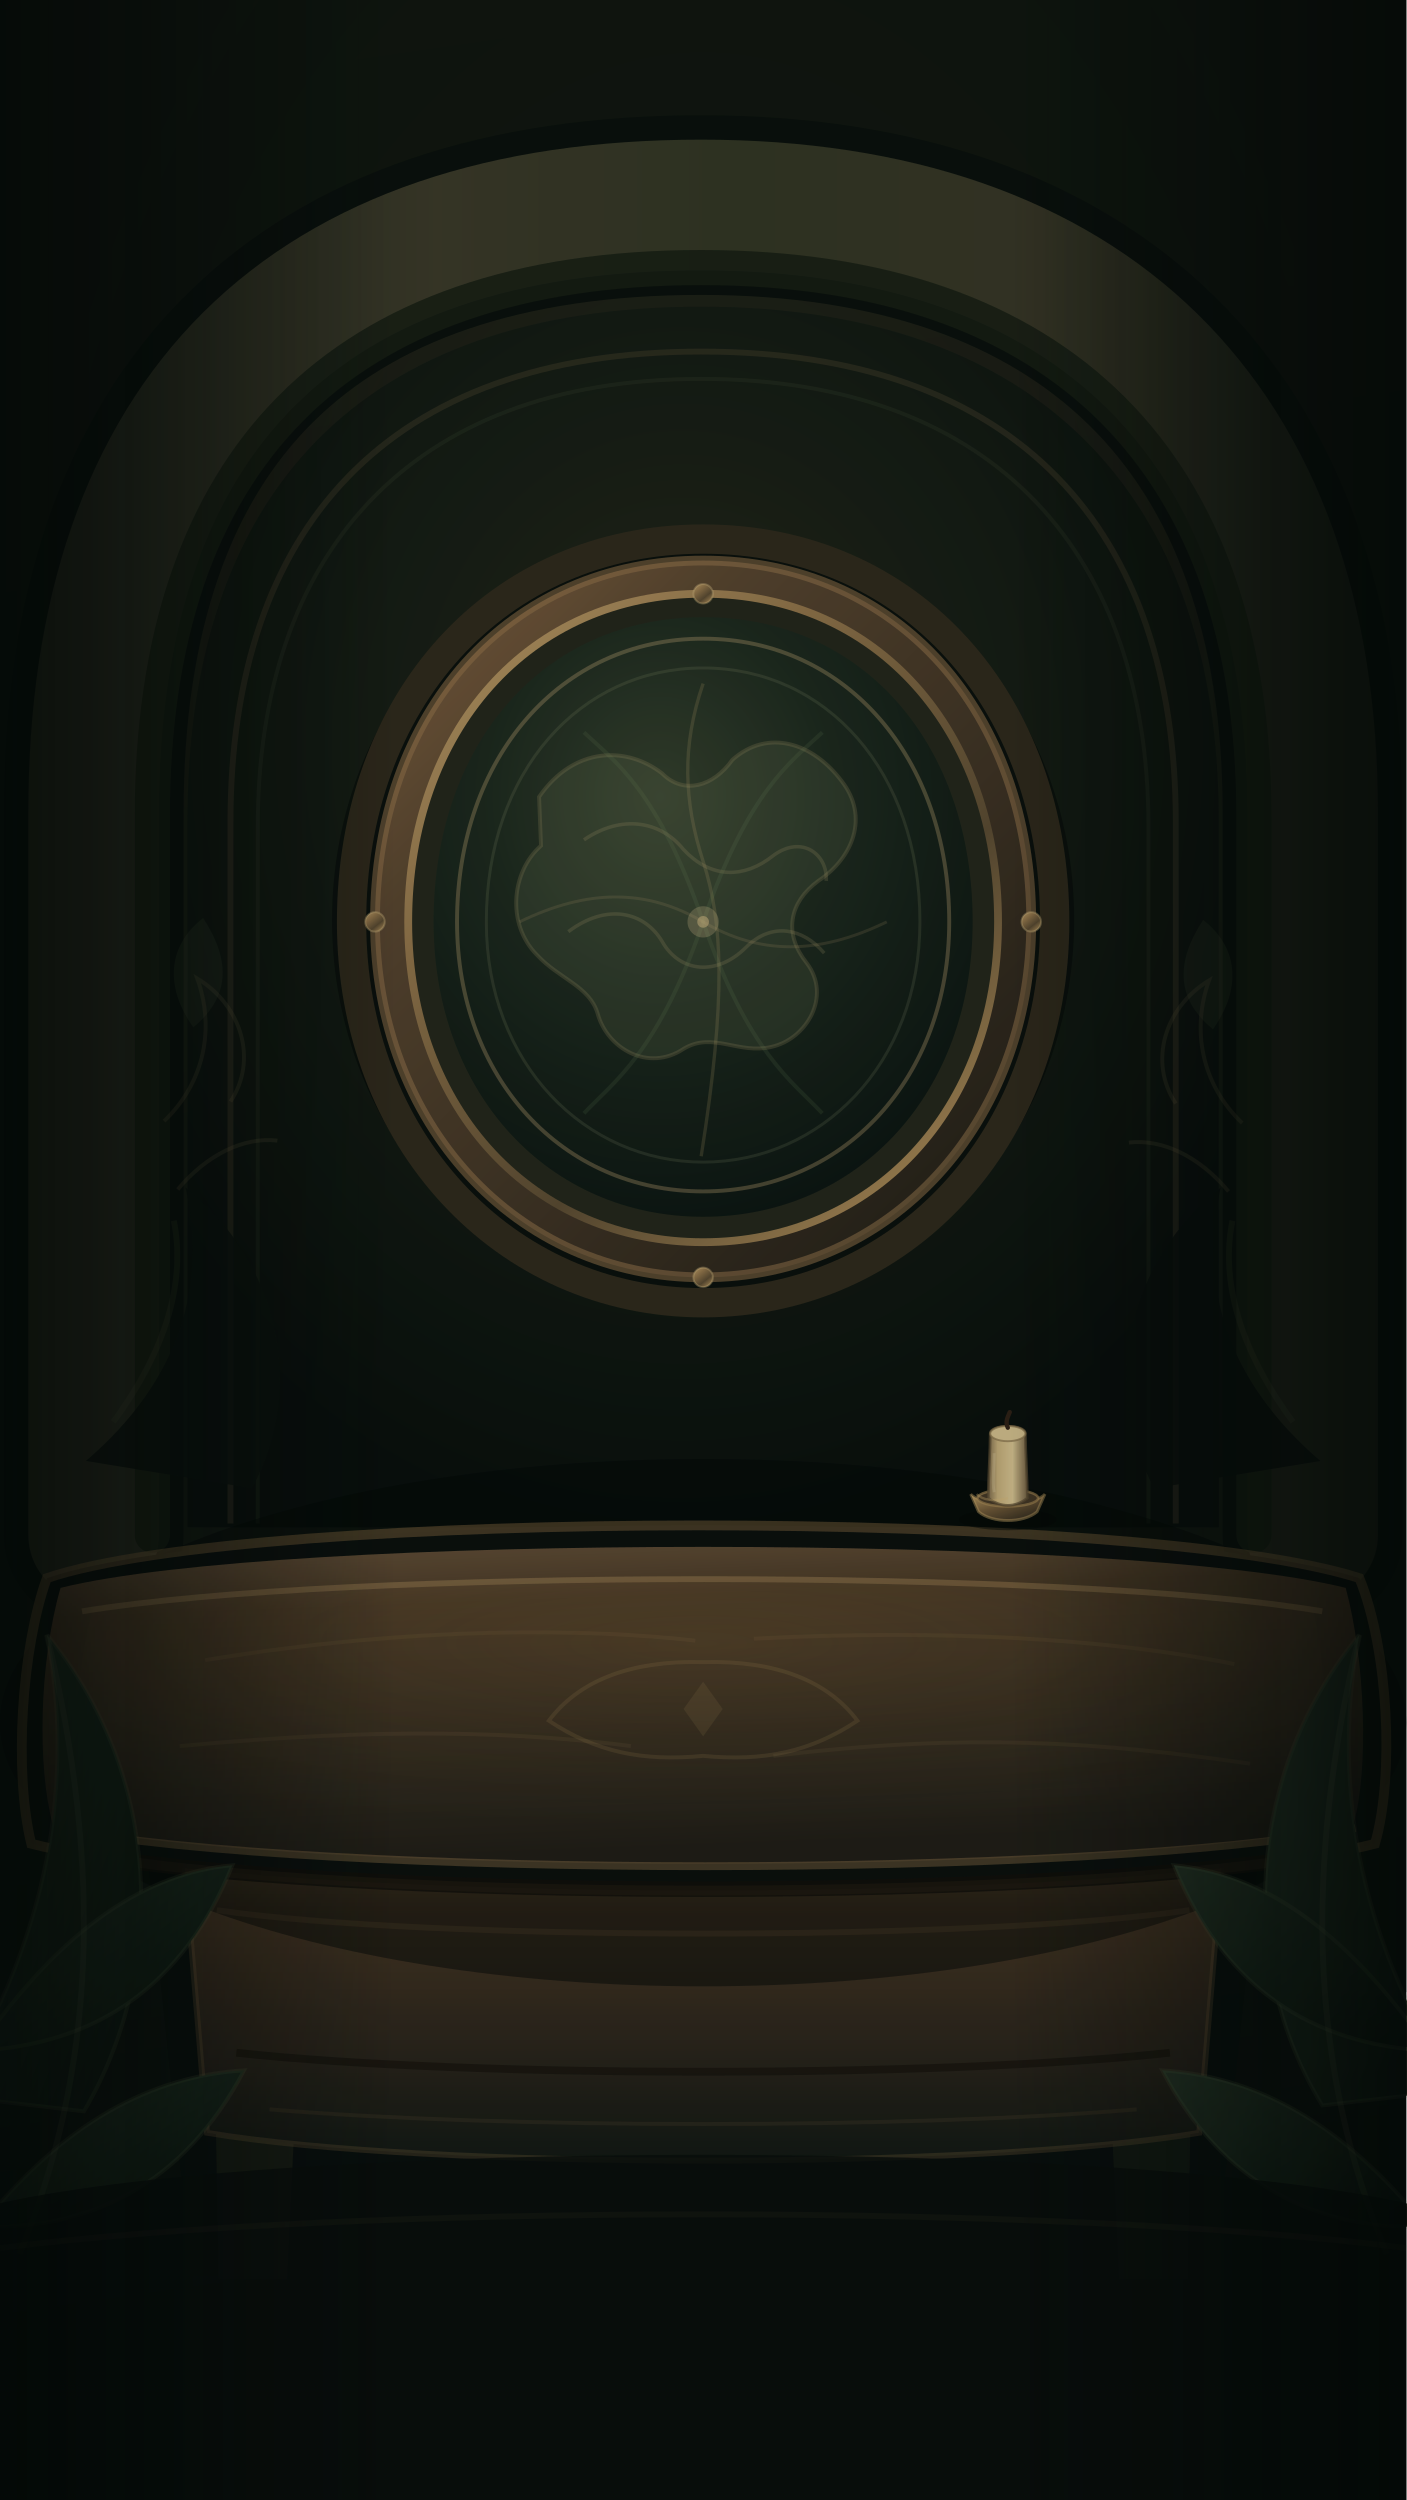
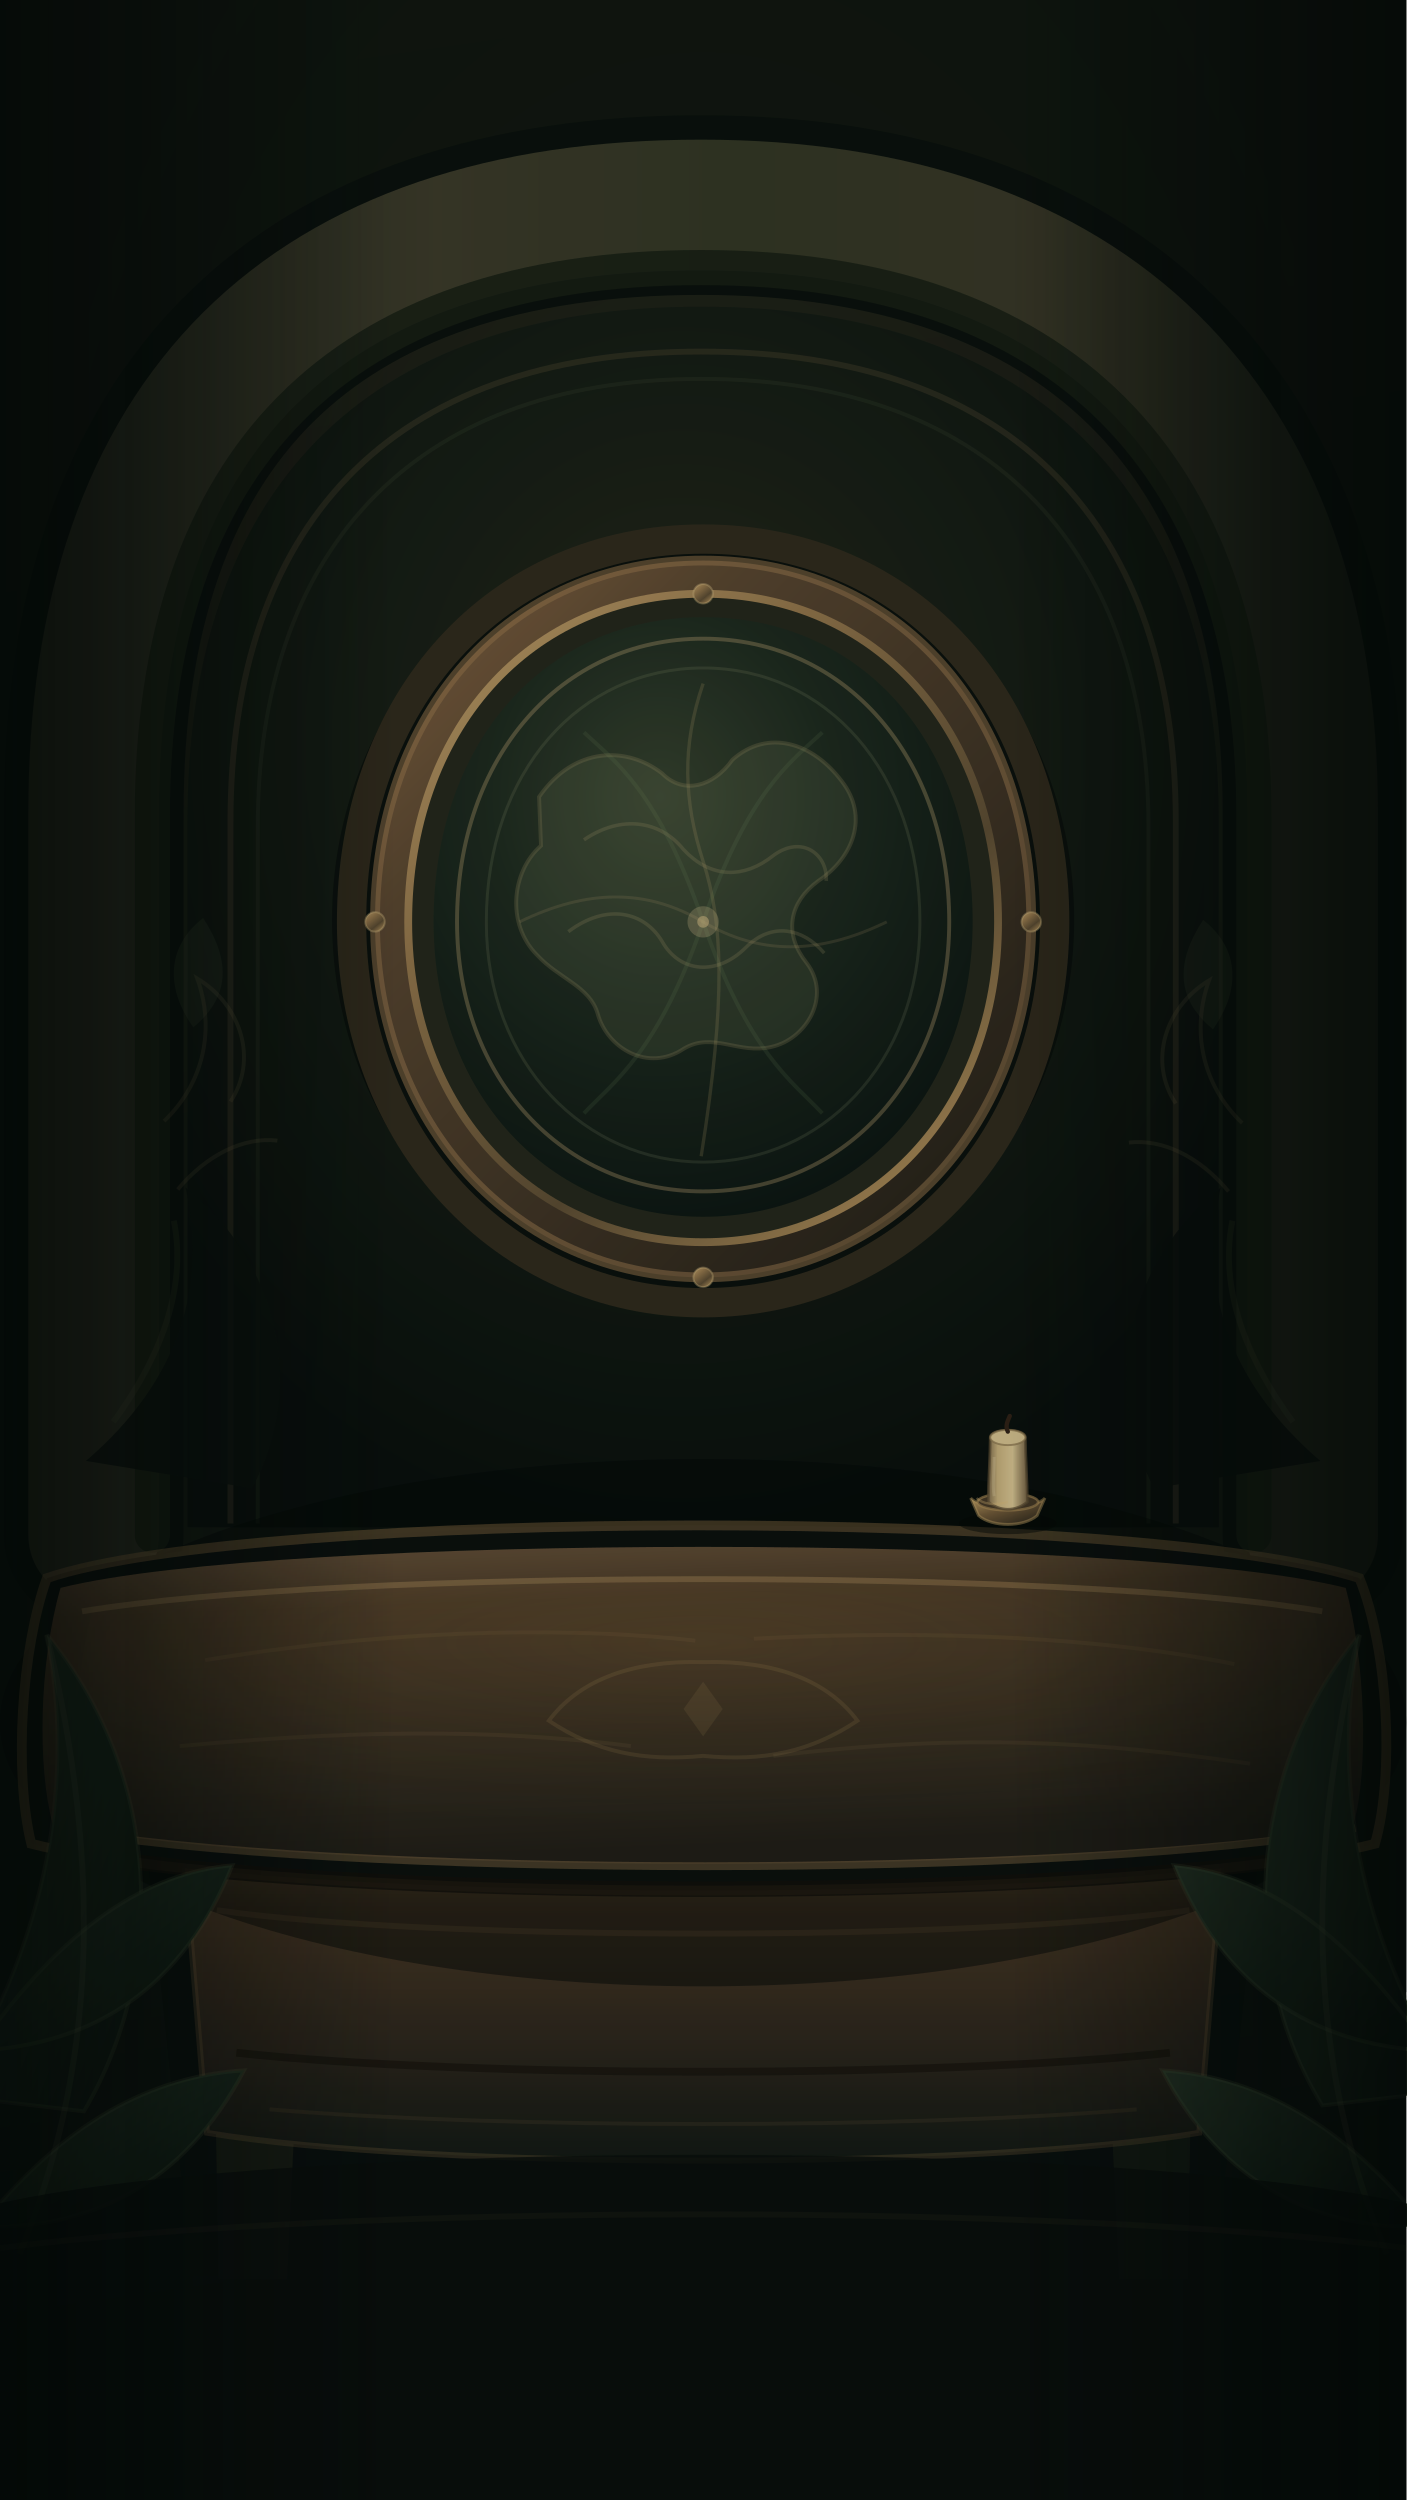
<svg xmlns="http://www.w3.org/2000/svg" width="720" height="1280" viewBox="0 0 720 1280">
  <defs>
    <linearGradient id="sanctuary" x1="0" y1="0" x2="0.08" y2="1">
      <stop offset="0" stop-color="#1b1b13" />
      <stop offset="0.38" stop-color="#171a13" />
      <stop offset="0.72" stop-color="#101711" />
      <stop offset="1" stop-color="#090f0c" />
    </linearGradient>
    <radialGradient id="warmAtmosphere" cx="50%" cy="39%" r="57%">
      <stop offset="0" stop-color="#85704b" stop-opacity="0.16" />
      <stop offset="0.48" stop-color="#5a6540" stop-opacity="0.075" />
      <stop offset="1" stop-color="#0b120d" stop-opacity="0" />
    </radialGradient>
    <radialGradient id="archRecess" cx="48%" cy="36%" r="66%">
      <stop offset="0" stop-color="#25281b" />
      <stop offset="0.54" stop-color="#141b13" />
      <stop offset="1" stop-color="#090f0c" />
    </radialGradient>
    <linearGradient id="archStone" x1="0" y1="0" x2="1" y2="0">
      <stop offset="0" stop-color="#37392a" />
      <stop offset="0.28" stop-color="#57513a" />
      <stop offset="0.52" stop-color="#494b32" />
      <stop offset="0.78" stop-color="#514b35" />
      <stop offset="1" stop-color="#282d21" />
    </linearGradient>
    <linearGradient id="carvedWood" x1="0" y1="0" x2="0.9" y2="1">
      <stop offset="0" stop-color="#856441" />
      <stop offset="0.28" stop-color="#58452f" />
      <stop offset="0.68" stop-color="#3b3022" />
      <stop offset="1" stop-color="#211e16" />
    </linearGradient>
    <linearGradient id="brass" x1="0" y1="0" x2="0.8" y2="1">
      <stop offset="0" stop-color="#c1a06a" />
      <stop offset="0.34" stop-color="#91744a" />
      <stop offset="0.7" stop-color="#5b4b32" />
      <stop offset="1" stop-color="#ad8c58" />
    </linearGradient>
    <radialGradient id="atlasInterior" cx="42%" cy="30%" r="74%">
      <stop offset="0" stop-color="#35402d" />
      <stop offset="0.45" stop-color="#1d291e" />
      <stop offset="1" stop-color="#0c1511" />
    </radialGradient>
    <linearGradient id="tabletop" x1="0" y1="0" x2="0.15" y2="1">
      <stop offset="0" stop-color="#655039" />
      <stop offset="0.22" stop-color="#493925" />
      <stop offset="0.72" stop-color="#30291d" />
      <stop offset="1" stop-color="#211e17" />
    </linearGradient>
    <linearGradient id="tableFront" x1="0" y1="0" x2="0" y2="1">
      <stop offset="0" stop-color="#6b5134" />
      <stop offset="0.18" stop-color="#463523" />
      <stop offset="0.65" stop-color="#2a241b" />
      <stop offset="1" stop-color="#121813" />
    </linearGradient>
    <radialGradient id="tableWarmth" cx="50%" cy="26%" r="72%">
      <stop offset="0" stop-color="#c18d4d" stop-opacity="0.12" />
      <stop offset="0.58" stop-color="#9c7041" stop-opacity="0.045" />
      <stop offset="1" stop-color="#9c7041" stop-opacity="0" />
    </radialGradient>
    <linearGradient id="leaf" x1="0" y1="0" x2="1" y2="1">
      <stop offset="0" stop-color="#273627" />
      <stop offset="0.55" stop-color="#17251a" />
      <stop offset="1" stop-color="#0b140e" />
    </linearGradient>
    <radialGradient id="sconceGlow">
      <stop offset="0" stop-color="#e2ad63" stop-opacity="0.28" />
      <stop offset="0.38" stop-color="#c48b4e" stop-opacity="0.12" />
      <stop offset="1" stop-color="#bd8146" stop-opacity="0" />
    </radialGradient>
    <linearGradient id="vignette" x1="0" y1="0" x2="1" y2="0">
      <stop offset="0" stop-color="#030705" stop-opacity="0.72" />
      <stop offset="0.28" stop-color="#030705" stop-opacity="0" />
      <stop offset="0.72" stop-color="#030705" stop-opacity="0" />
      <stop offset="1" stop-color="#030705" stop-opacity="0.72" />
    </linearGradient>
    <linearGradient id="candleWax" x1="0" y1="0" x2="1" y2="0">
      <stop offset="0" stop-color="#806d4d" />
      <stop offset="0.24" stop-color="#c5ae7a" />
      <stop offset="0.62" stop-color="#d7c391" />
      <stop offset="1" stop-color="#766345" />
    </linearGradient>
    <linearGradient id="candleBrass" x1="0" y1="0" x2="0.8" y2="1">
      <stop offset="0" stop-color="#b99a61" />
      <stop offset="0.48" stop-color="#6f5837" />
      <stop offset="1" stop-color="#30291d" />
    </linearGradient>
  </defs>
  <rect width="720" height="1280" fill="url(#sanctuary)" />
  <rect width="720" height="1280" fill="url(#warmAtmosphere)" />
  <path d="M0 0H720V1020L664 986V376C664 181 552 88 360 88C168 88 56 181 56 376V986L0 1020Z" fill="#0c130e" opacity="0.73" />
  <path d="M48 786V416C48 211 157 105 359 105C557 105 672 214 672 416V786" fill="none" stroke="#0a100c" stroke-width="92" stroke-linecap="round" />
  <path d="M48 786V416C48 211 157 105 359 105C557 105 672 214 672 416V786" fill="none" stroke="url(#archStone)" stroke-opacity="0.64" stroke-width="67" stroke-linecap="round" />
  <path d="M78 786V418C78 236 173 137 359 137C543 137 642 237 642 418V786" fill="none" stroke="#171e14" stroke-opacity="0.84" stroke-width="18" stroke-linecap="round" />
  <path d="M96 782V420C96 252 185 157 359 157C531 157 624 253 624 420V782" fill="url(#archRecess)" />
  <path d="M118 780V421C118 271 198 180 359 180C521 180 602 271 602 421V780" fill="none" stroke="#89734d" stroke-opacity="0.19" stroke-width="3" />
  <path d="M132 780V423C132 286 208 194 359 194C511 194 588 286 588 423V780" fill="none" stroke="#98a06d" stroke-opacity="0.075" stroke-width="2" />
  <g fill="none" stroke="#a18b5d" stroke-opacity="0.14" stroke-width="2">
    <path d="M84 574C105 554 110 526 101 501C124 515 132 543 118 564" />
    <path d="M636 575C615 555 610 527 619 502C596 516 588 544 602 565" />
    <path d="M91 609C106 591 125 582 142 584" />
    <path d="M629 610C614 592 595 583 578 585" />
  </g>
  <g fill="#69784e" fill-opacity="0.13">
    <path d="M99 526C84 505 86 484 104 470C119 493 117 511 99 526Z" />
    <path d="M621 527C636 506 634 485 616 471C601 494 603 512 621 527Z" />
  </g>
  <ellipse cx="360" cy="471" rx="190" ry="202" fill="#030705" opacity="0.55" />
  <path d="M360 276C466 276 540 359 540 472C540 583 462 667 360 667C258 667 180 583 180 472C180 359 254 276 360 276Z" fill="#0a100c" stroke="#302a1c" stroke-width="15" />
  <path d="M360 287C460 287 528 365 528 472C528 575 456 654 360 654C264 654 192 575 192 472C192 365 260 287 360 287Z" fill="url(#carvedWood)" stroke="#97764c" stroke-opacity="0.54" stroke-width="5" />
  <path d="M360 304C449 304 511 374 511 472C511 569 446 636 360 636C274 636 209 569 209 472C209 374 271 304 360 304Z" fill="#24271b" stroke="url(#brass)" stroke-width="4" />
  <path d="M360 316C442 316 498 381 498 472C498 560 439 623 360 623C281 623 222 560 222 472C222 381 278 316 360 316Z" fill="url(#atlasInterior)" />
  <path d="M360 327C433 327 486 388 486 472C486 552 432 610 360 610C288 610 234 552 234 472C234 388 287 327 360 327Z" fill="none" stroke="#cfb17a" stroke-opacity="0.32" stroke-width="2" />
  <path d="M360 342C423 342 471 395 471 472C471 545 420 595 360 595C300 595 249 545 249 472C249 395 297 342 360 342Z" fill="none" stroke="#a0a879" stroke-opacity="0.16" stroke-width="1.5" />
  <path d="M276 408C294 382 321 382 339 396C350 407 365 403 375 389C393 373 416 380 431 400C445 418 437 439 419 451C404 462 401 478 413 493C426 510 413 532 395 536C378 540 365 528 350 537C332 549 311 537 306 519C302 505 286 501 275 489C259 473 262 446 277 433Z" fill="#74815a" fill-opacity="0.20" stroke="#b09b69" stroke-opacity="0.22" stroke-width="2" />
  <path d="M299 430C318 417 338 420 350 435C364 450 381 450 396 438C411 427 424 438 423 451M291 477C311 462 330 467 339 482C348 498 367 500 382 485C395 472 411 475 422 488" fill="none" stroke="#c1aa77" stroke-opacity="0.19" stroke-width="1.8" />
  <path d="M360 350C349 382 350 410 360 441C370 472 372 510 359 592" fill="none" stroke="#c5a873" stroke-opacity="0.19" stroke-width="1.7" />
  <path d="M266 472C301 455 331 455 360 472C389 489 419 489 454 472" fill="none" stroke="#c5a873" stroke-opacity="0.16" stroke-width="1.5" />
  <path d="M299 375C315 390 337 405 360 472C383 539 406 554 421 570" fill="none" stroke="#7f9a69" stroke-opacity="0.13" stroke-width="2" />
  <path d="M421 375C405 390 383 405 360 472C337 539 314 554 299 570" fill="none" stroke="#7f9a69" stroke-opacity="0.13" stroke-width="2" />
  <g fill="url(#brass)" stroke="#d3ba83" stroke-opacity="0.36" stroke-width="1">
    <circle cx="360" cy="304" r="5" />
    <circle cx="528" cy="472" r="5" />
    <circle cx="360" cy="654" r="5" />
    <circle cx="192" cy="472" r="5" />
  </g>
  <g fill="#d2bd8c" fill-opacity="0.28">
    <circle cx="360" cy="472" r="8" />
    <circle cx="360" cy="472" r="3" fill="#e1c58a" fill-opacity="0.48" />
  </g>
  <path d="M44 748C93 706 106 657 95 608C143 646 157 711 129 762Z" fill="#0a120d" opacity="0.85" />
  <path d="M676 748C627 706 614 657 625 608C577 646 563 711 591 762Z" fill="#090f0c" opacity="0.86" />
  <path d="M58 728C86 690 95 655 89 625M662 728C634 690 625 655 631 625" fill="none" stroke="#64714a" stroke-opacity="0.13" stroke-width="3" />
  <path d="M75 946L645 946L622 1165L98 1165Z" fill="#090f0c" opacity="0.88" />
  <path d="M108 955L157 955L147 1167L112 1167Z" fill="#171c14" />
  <path d="M563 955L612 955L608 1167L573 1167Z" fill="#131a13" />
  <path d="M94 949C204 971 512 971 626 949L614 1092C501 1111 219 1111 106 1092Z" fill="url(#tableFront)" stroke="#886b43" stroke-opacity="0.26" stroke-width="3" />
  <path d="M111 978C220 994 500 994 609 978" fill="none" stroke="#b18c59" stroke-opacity="0.22" stroke-width="3" />
  <path d="M121 1051C240 1064 480 1064 599 1051" fill="none" stroke="#130f0a" stroke-opacity="0.56" stroke-width="4" />
  <path d="M138 1080C257 1090 463 1090 582 1080" fill="none" stroke="#a17b4b" stroke-opacity="0.11" stroke-width="2" />
  <ellipse cx="360" cy="882" rx="360" ry="135" fill="#020605" opacity="0.48" />
  <path d="M24 808C130 772 584 772 696 808C711 845 714 909 704 944C579 976 142 976 16 944C7 907 11 844 24 808Z" fill="#0b100d" stroke="#8c6b43" stroke-opacity="0.44" stroke-width="5" />
  <path d="M31 813C143 785 577 785 689 813C699 850 701 906 693 934C572 961 149 961 27 934C19 905 20 851 31 813Z" fill="url(#tabletop)" />
  <path d="M48 823C163 802 559 802 672 823C679 850 681 900 675 922C558 944 164 944 44 922C37 896 39 851 48 823Z" fill="url(#tableWarmth)" />
  <path d="M42 825C174 803 548 803 677 825" fill="none" stroke="#d2aa70" stroke-opacity="0.27" stroke-width="3" />
  <path d="M28 936C163 962 559 962 694 936" fill="none" stroke="#c49b62" stroke-opacity="0.30" stroke-width="4" />
  <path d="M29 947C166 974 553 974 691 947" fill="none" stroke="#120f0a" stroke-opacity="0.82" stroke-width="8" />
  <g fill="none" stroke="#d0a16a" stroke-opacity="0.075" stroke-width="2">
    <path d="M105 850C214 832 303 834 356 840" />
    <path d="M386 839C482 834 568 839 632 852" />
    <path d="M92 894C198 884 269 887 323 894" />
    <path d="M396 899C496 887 564 892 640 903" />
  </g>
  <path d="M360 851C398 850 424 861 439 881C415 897 391 902 360 899C329 902 305 897 281 881C296 861 322 850 360 851Z" fill="none" stroke="#c09a63" stroke-opacity="0.15" stroke-width="2" />
  <path d="M360 861L370 875L360 889L350 875Z" fill="#c6a36a" fill-opacity="0.12" />
-   <g id="workbench-candle" transform="translate(-54 -30)">
+   <g id="workbench-candle" transform="translate(-54 -28)">
    <ellipse cx="570" cy="808" rx="25" ry="5.5" fill="#030705" opacity="0.48" />
    <path d="M551 795C556 801 584 801 589 795L585 804C578 810 562 810 555 804Z" fill="url(#candleBrass)" stroke="#b99a61" stroke-opacity="0.48" stroke-width="1.5" />
    <ellipse cx="570" cy="797" rx="15.5" ry="4.3" fill="#443725" stroke="#a88a55" stroke-opacity="0.62" stroke-width="1.3" />
    <path d="M560 797C560 787 561 773 561 764C561 759 579 759 579 764C579 773 580 787 580 797C574 802 566 802 560 797Z" fill="url(#candleWax)" stroke="#5b4b32" stroke-opacity="0.72" stroke-width="1.4" />
    <ellipse cx="570" cy="764" rx="9" ry="3.9" fill="#d4c08e" stroke="#88734d" stroke-opacity="0.72" stroke-width="1" />
    <path d="M563 774C563 781 562 789 563 794" fill="none" stroke="#efe0b3" stroke-opacity="0.22" stroke-width="1.5" />
    <path d="M570 761C568.5 758 570 755.5 571 753" fill="none" stroke="#302116" stroke-width="2.2" stroke-linecap="round" />
    <path d="M570 797C563 799 557 798 554 795" fill="none" stroke="#d6b678" stroke-opacity="0.34" stroke-width="1.2" />
  </g>
  <g fill="url(#leaf)" stroke="#62704a" stroke-opacity="0.18" stroke-width="2">
    <path d="M-26 1073C20 1002 40 920 24 837C82 907 87 1006 43 1081Z" />
    <path d="M-12 1050C33 985 76 959 119 955C94 1017 49 1047 -12 1050Z" />
    <path d="M-10 1140C33 1086 78 1063 125 1060C94 1119 45 1142 -10 1140Z" />
    <path d="M746 1070C700 1001 680 919 696 837C638 907 633 1006 677 1078Z" />
    <path d="M732 1050C687 985 644 959 601 955C626 1017 671 1047 732 1050Z" />
    <path d="M730 1140C687 1086 642 1063 595 1060C626 1119 675 1142 730 1140Z" />
  </g>
  <g fill="none" stroke="#899366" stroke-opacity="0.12" stroke-width="3">
    <path d="M10 1154C49 1060 53 958 24 837" />
    <path d="M710 1154C671 1060 667 958 696 837" />
  </g>
  <path d="M0 1128C150 1095 570 1095 720 1128V1280H0Z" fill="#080e0b" opacity="0.82" />
  <path d="M0 1151C178 1128 542 1128 720 1151" fill="none" stroke="#766343" stroke-opacity="0.08" stroke-width="3" />
  <rect width="720" height="1280" fill="url(#vignette)" />
  <rect width="720" height="1280" fill="#030705" opacity="0.12" />
</svg>
